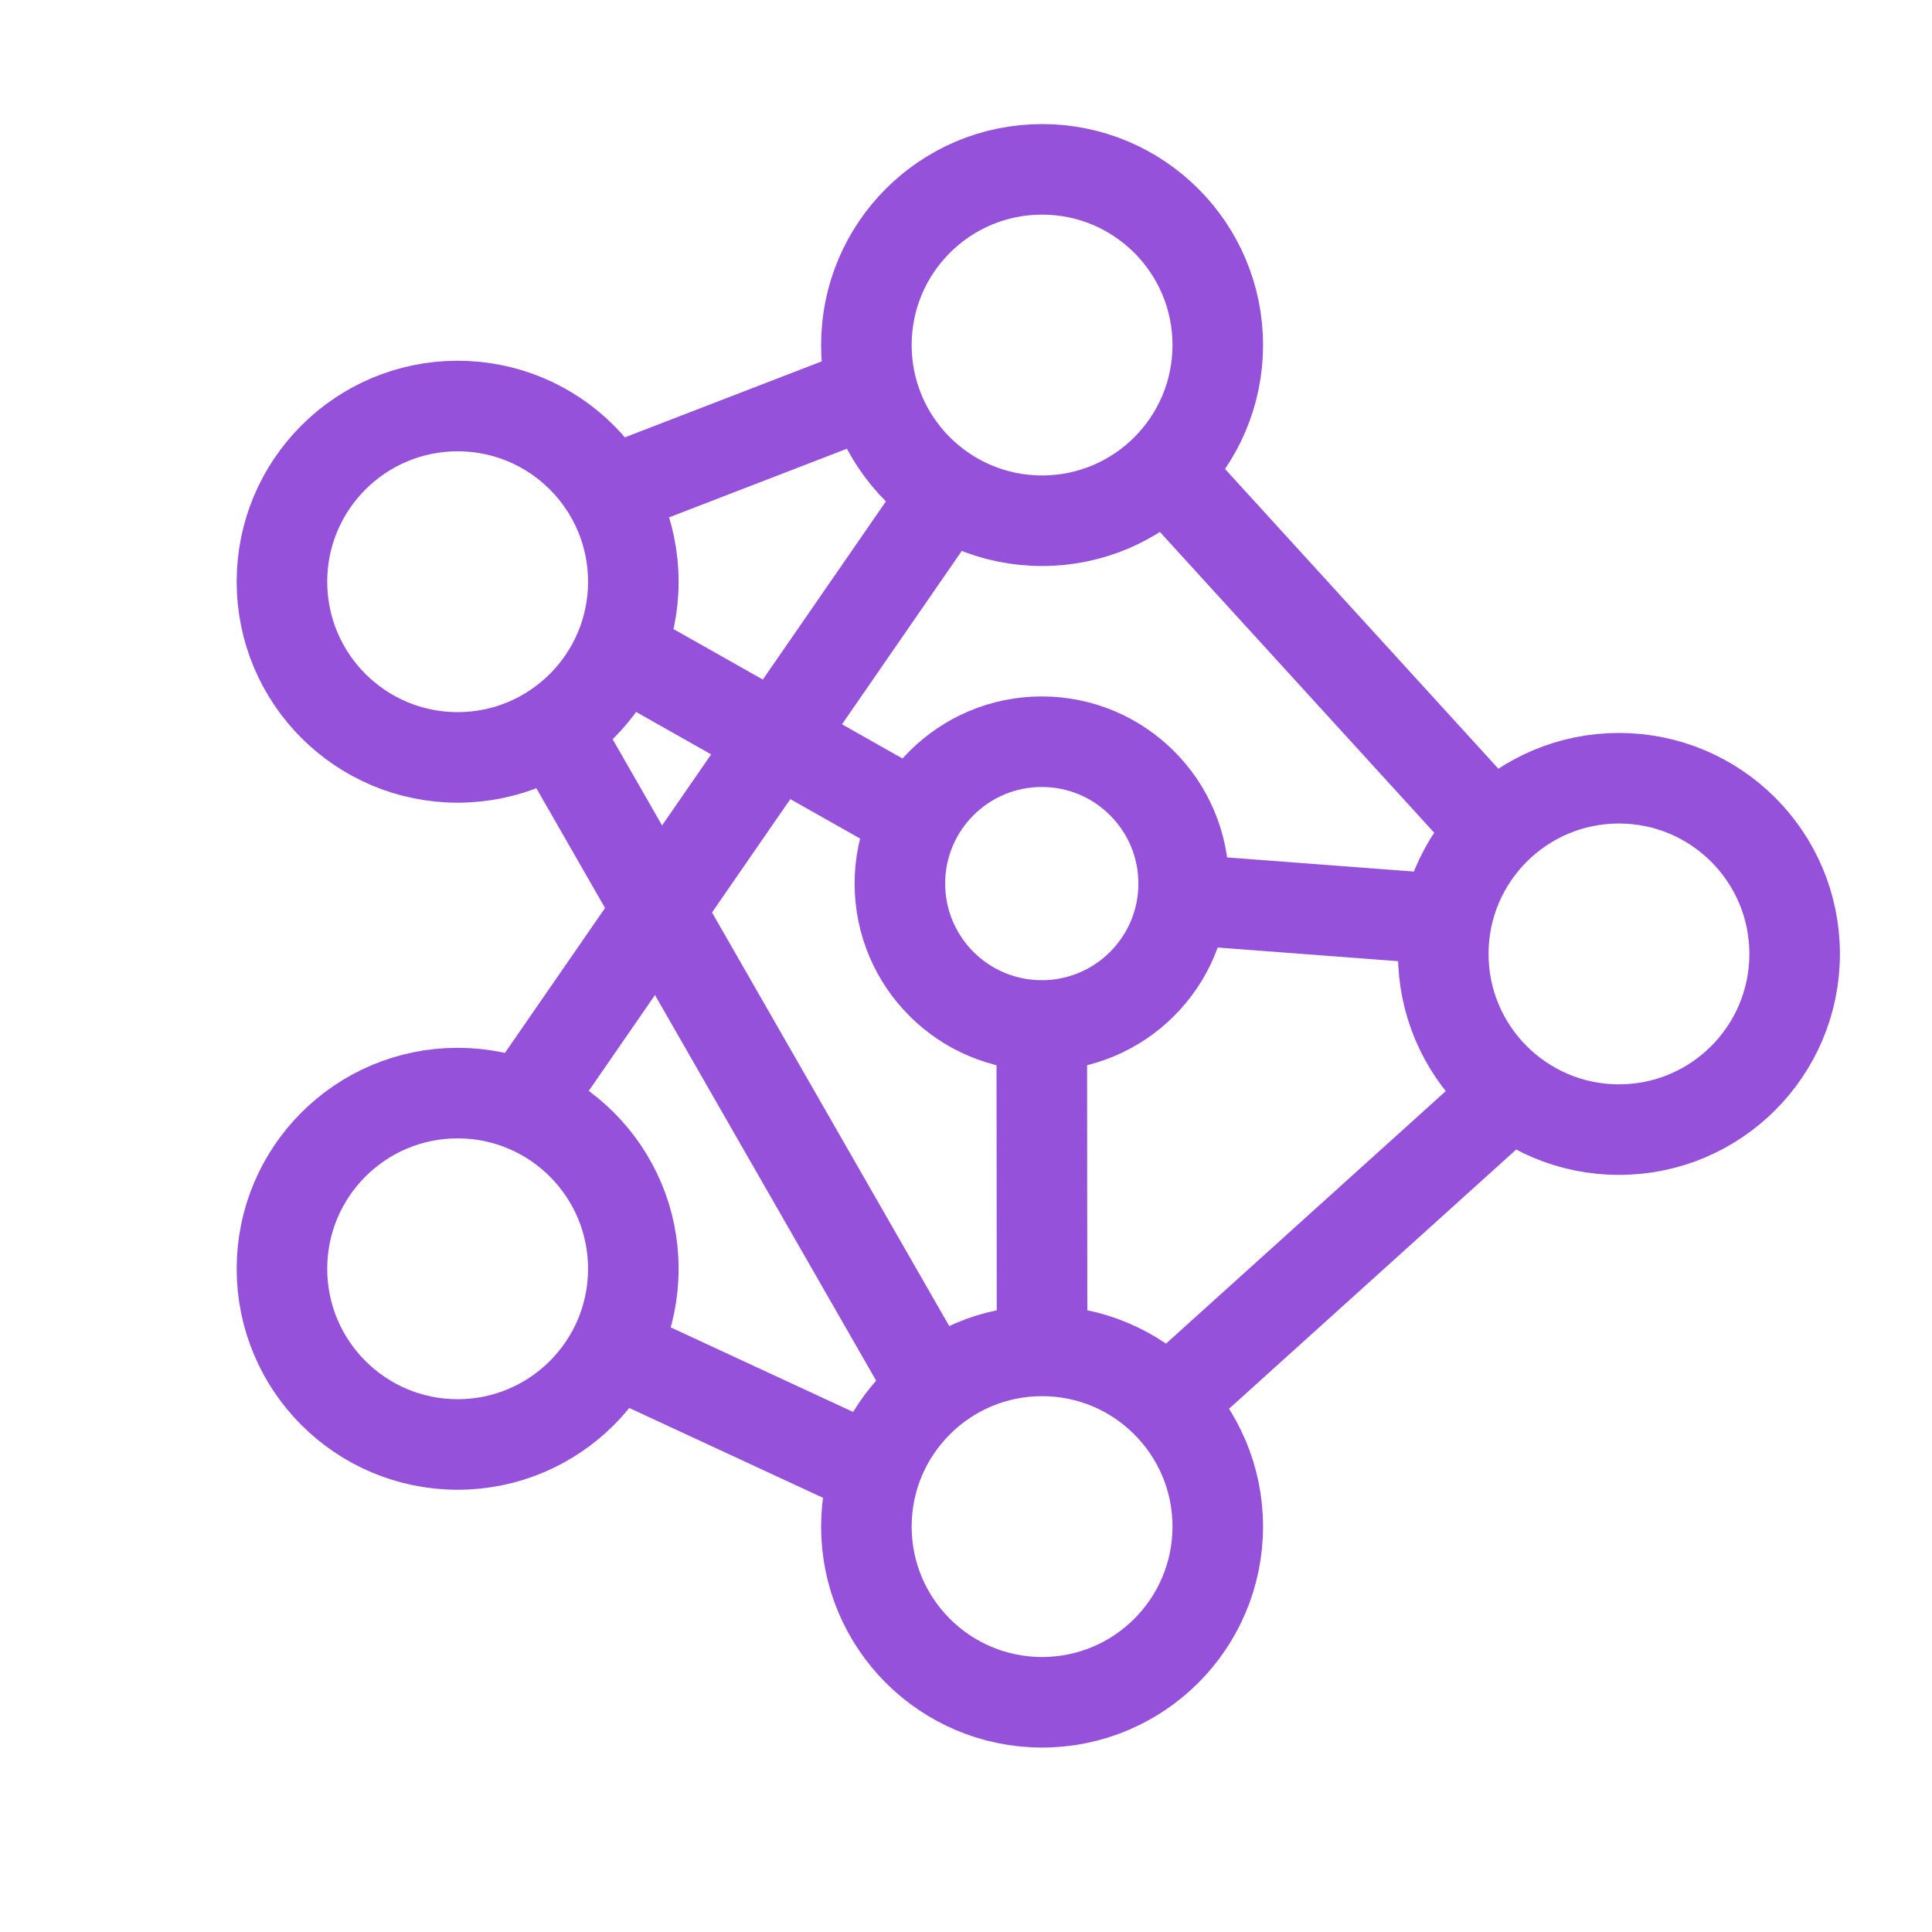
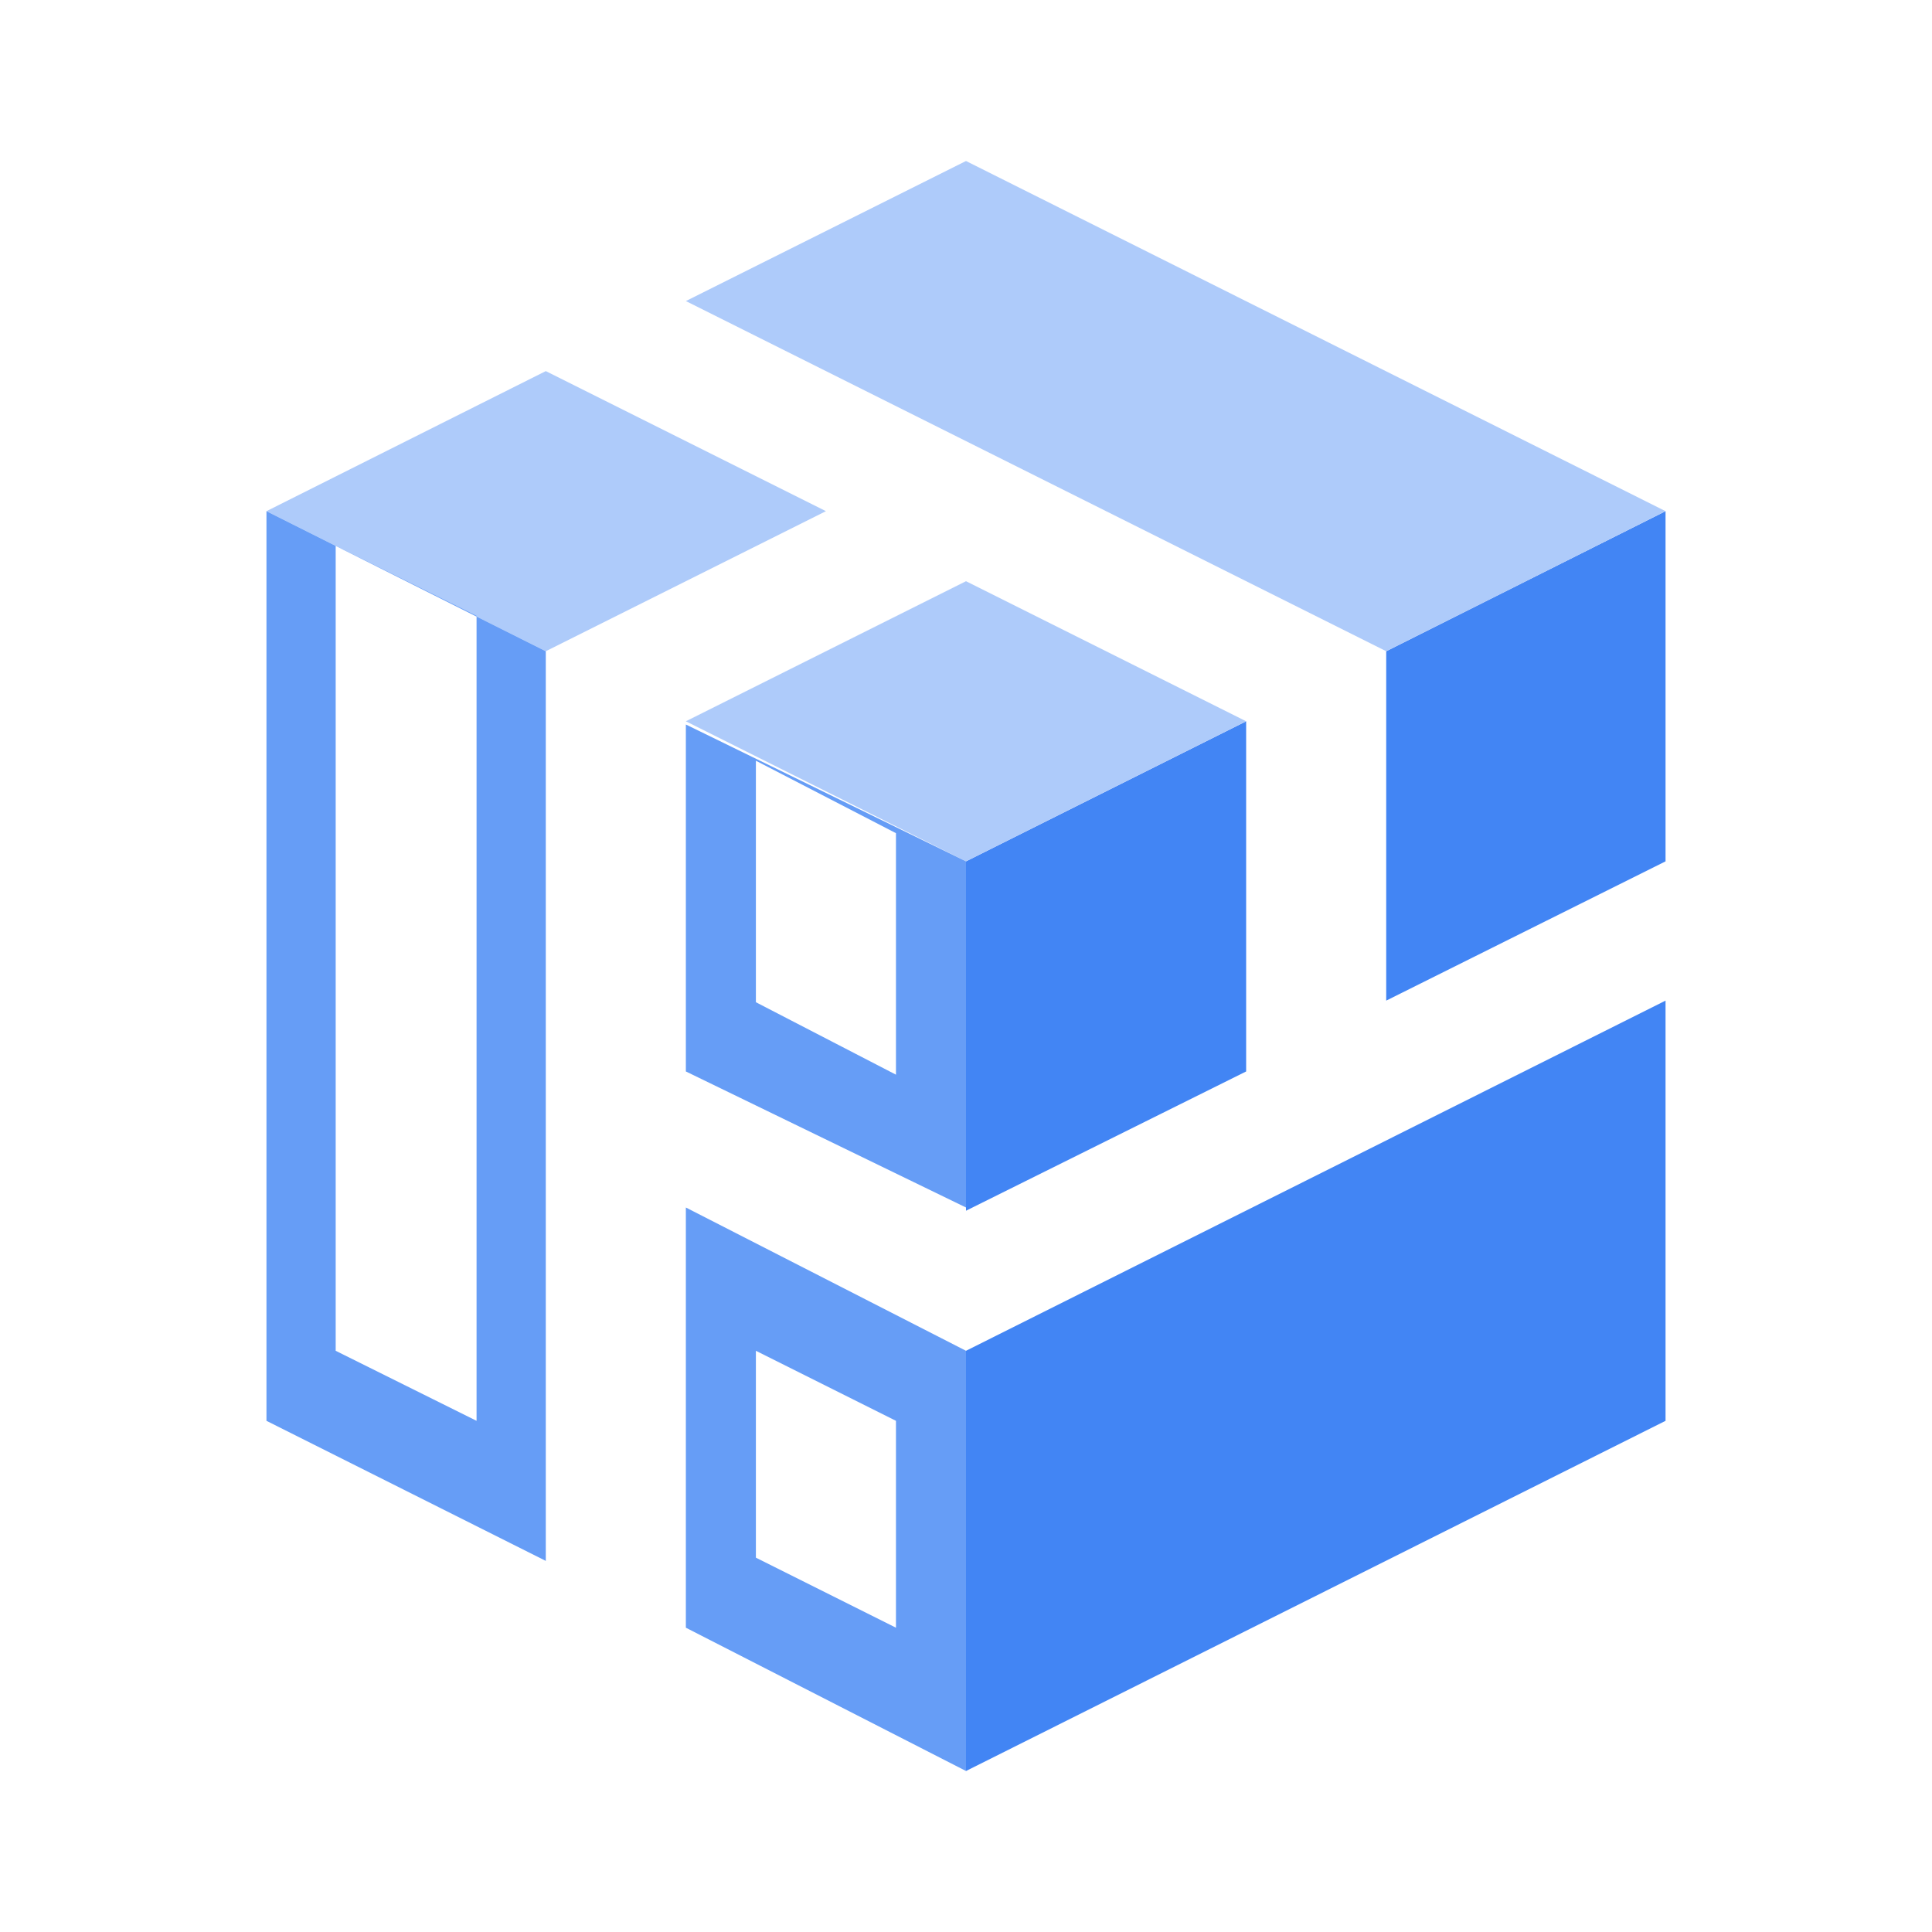
- <svg xmlns="http://www.w3.org/2000/svg" width="800px" height="800px" viewBox="0 0 64 64" stroke-width="3" stroke="#9651db" fill="none">
-   <g id="SVGRepo_bgCarrier" stroke-width="0" />
-   <g id="SVGRepo_tracerCarrier" stroke-linecap="round" stroke-linejoin="round" />
-   <g id="SVGRepo_iconCarrier">
-     <circle cx="34.52" cy="11.43" r="5.82" />
-     <circle cx="53.63" cy="31.6" r="5.82" />
-     <circle cx="34.52" cy="50.57" r="5.82" />
-     <circle cx="15.16" cy="42.03" r="5.82" />
-     <circle cx="15.16" cy="19.27" r="5.82" />
-     <circle cx="34.51" cy="29.27" r="4.7" />
-     <line x1="20.17" y1="16.3" x2="28.9" y2="12.93" />
-     <line x1="38.6" y1="15.59" x2="49.48" y2="27.52" />
-     <line x1="50.07" y1="36.2" x2="38.67" y2="46.49" />
-     <line x1="18.36" y1="24.13" x2="30.91" y2="46.01" />
-     <line x1="20.31" y1="44.74" x2="28.7" y2="48.63" />
-     <line x1="17.34" y1="36.63" x2="31.37" y2="16.32" />
-     <line x1="20.52" y1="21.55" x2="30.34" y2="27.1" />
-     <line x1="39.22" y1="29.8" x2="47.81" y2="30.45" />
-     <line x1="34.51" y1="33.98" x2="34.52" y2="44.74" />
+ <svg xmlns="http://www.w3.org/2000/svg" width="800px" height="800px" viewBox="0 0 24 24">
+   <defs>
+     <style>.cls-1{fill:#4285f4;}.cls-1,.cls-2,.cls-4{fill-rule:evenodd;}.cls-2{fill:#1e88e5;}.cls-3,.cls-4{fill:#aecbfa;}.cls-5{fill:#669df6;}</style>
+   </defs>
+   <g data-name="Product Icons">
+     <polygon class="cls-1" points="20.69 12.43 12 16.78 12 22 20.69 17.65 20.69 12.43" />
+     <path class="cls-2" d="M6.78,4.61,3.31,6.35Z" />
+     <polygon class="cls-1" points="17.22 8.09 17.22 8.09 17.22 12.43 20.69 10.7 20.69 6.35 17.22 8.09" />
+     <polygon class="cls-1" points="12 15.04 15.48 13.31 15.48 8.96 15.48 8.96 12 10.7 12 15.04" />
+     <polygon class="cls-3" points="6.78 4.61 3.31 6.35 6.78 8.09 10.26 6.35 6.78 4.61" />
+     <polygon class="cls-4" points="12 2 8.52 3.74 12 5.48 17.22 8.09 20.69 6.35 12 2" />
+     <polygon class="cls-3" points="12 7.22 8.52 8.96 12 10.7 15.48 8.96 12 7.22" />
+     <path class="cls-5" d="M8.52,15v5.22L12,22V16.78Zm2.61,5.22-1.74-.87V16.78l1.74.87Z" />
+     <path class="cls-5" d="M3.31,6.35v11.3l3.47,1.74V8.09Zm2.61,11.3-1.75-.87v-10l1.75.87Z" />
+     <path class="cls-5" d="M8.52,9,12,10.7V15L8.52,13.31Zm2.61,4.35v-3L9.39,9.45v3Z" />
  </g>
</svg>
